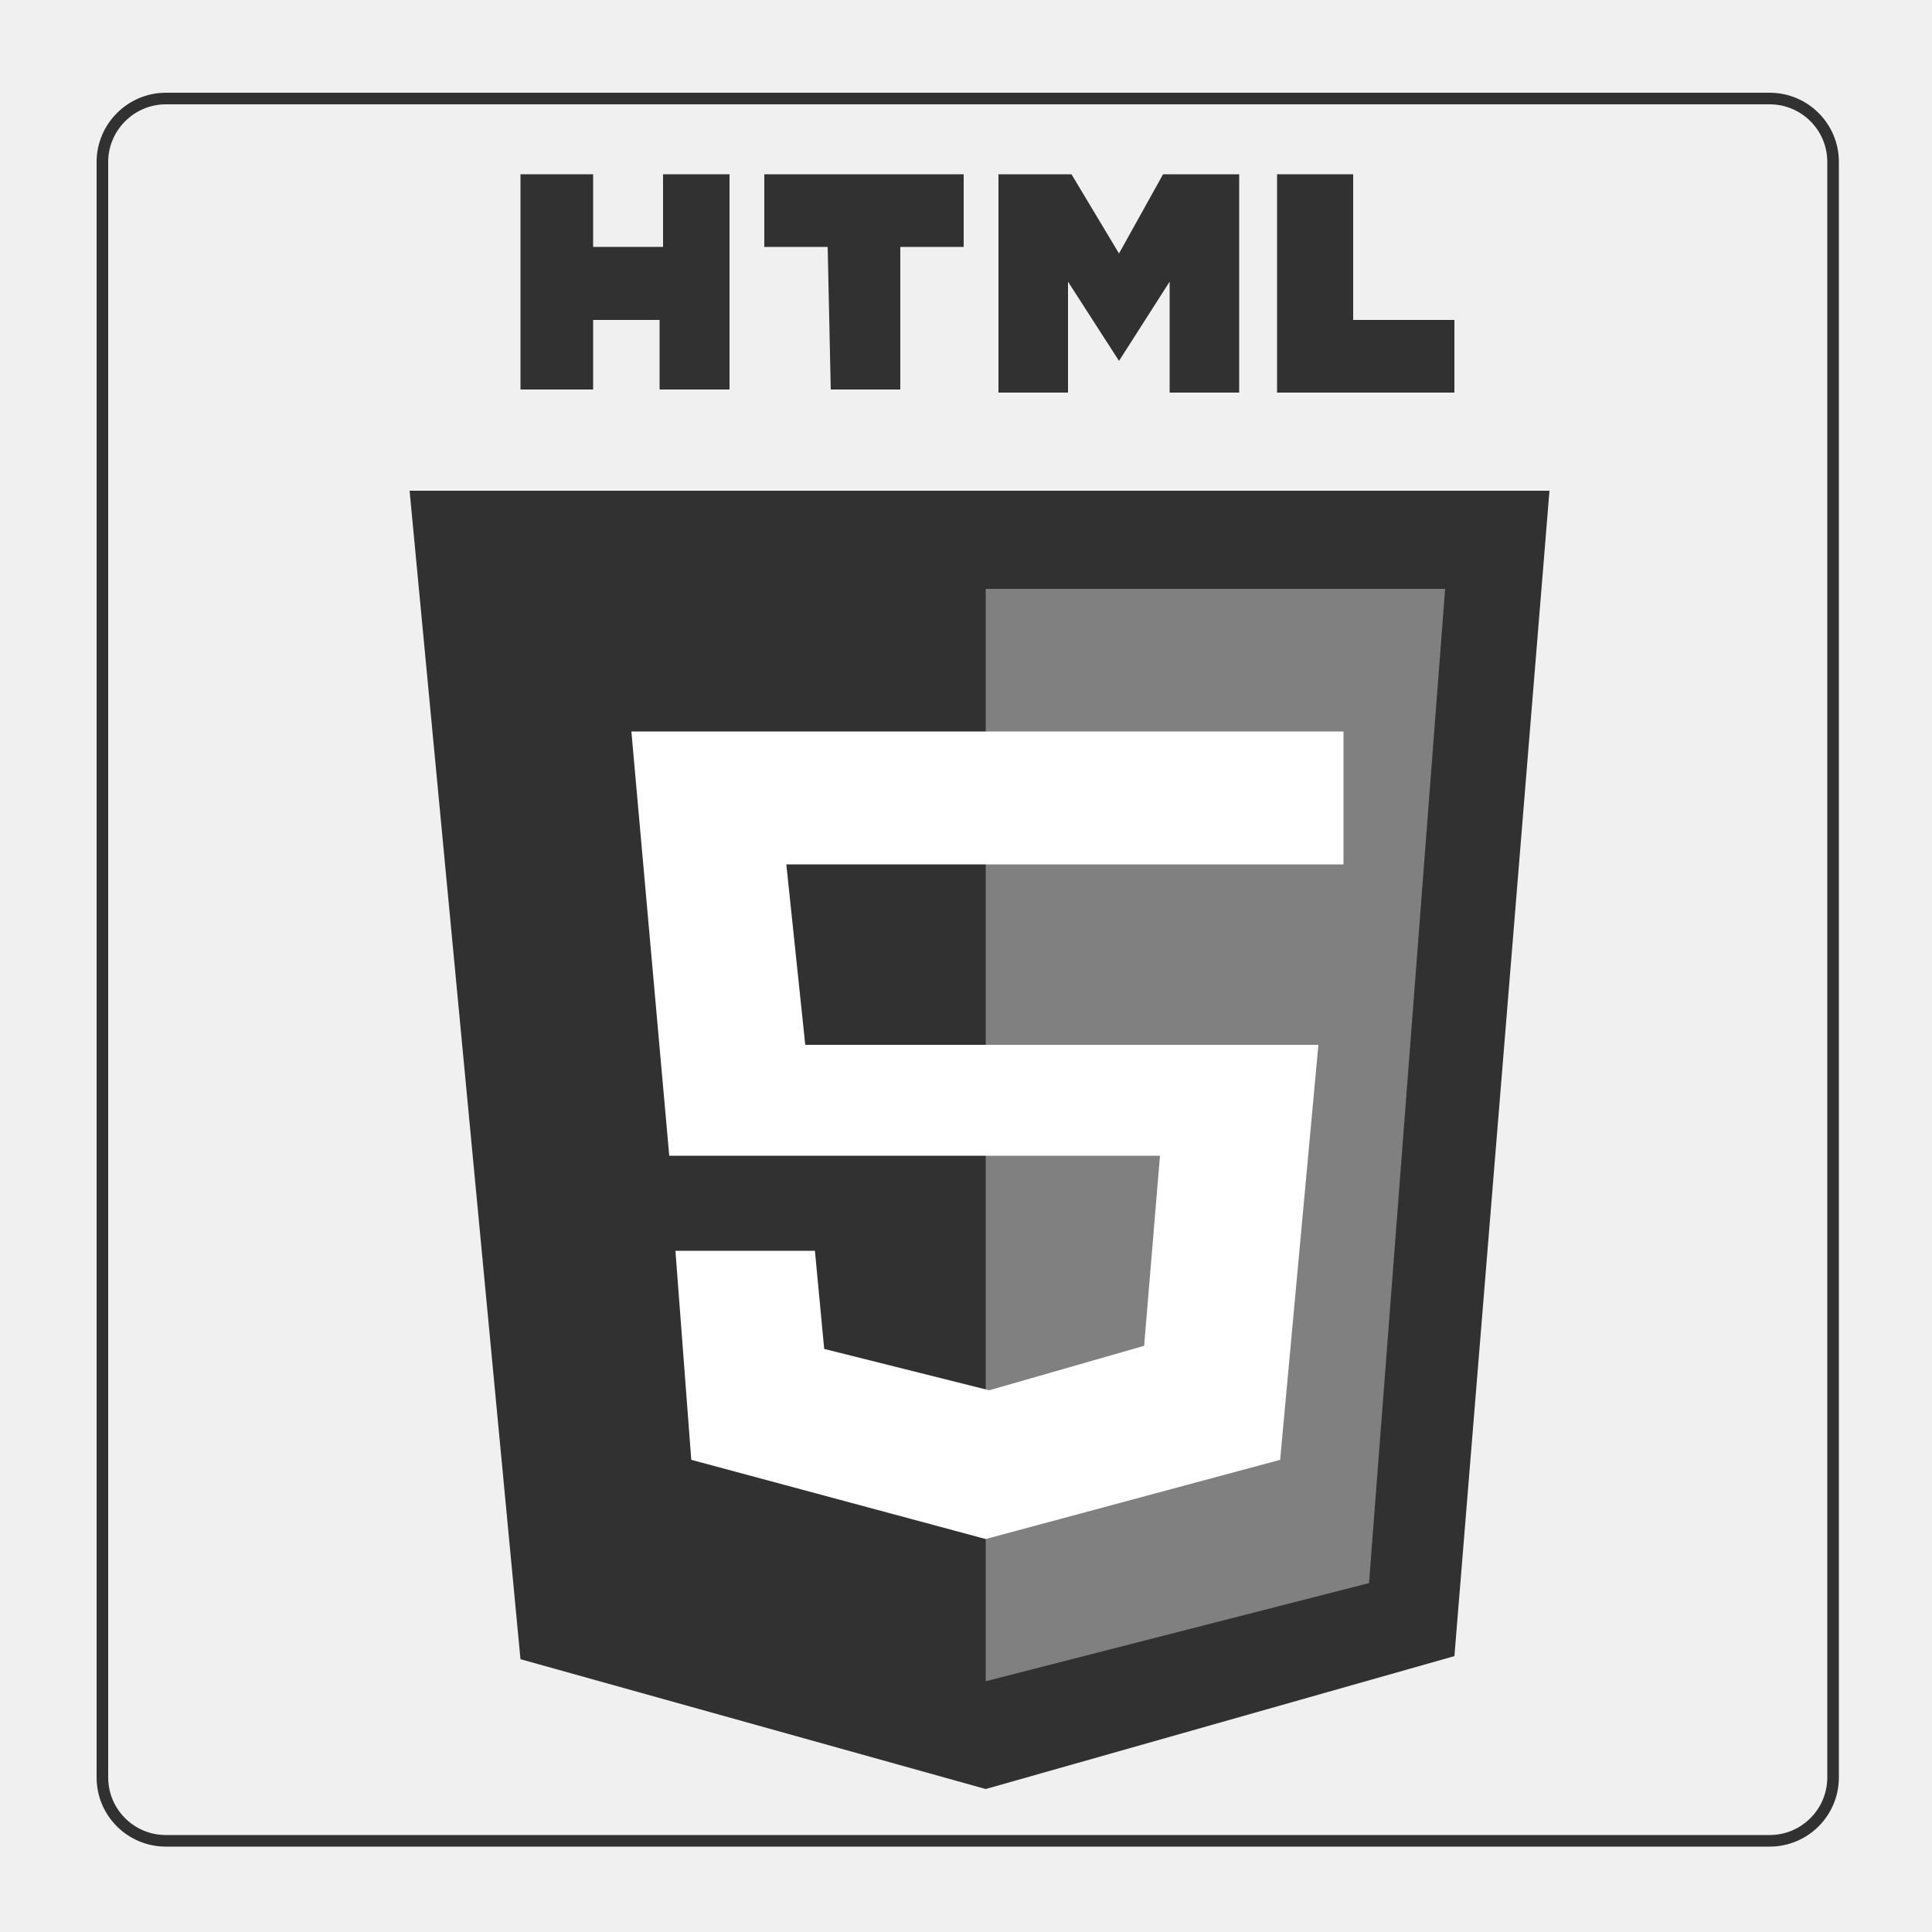
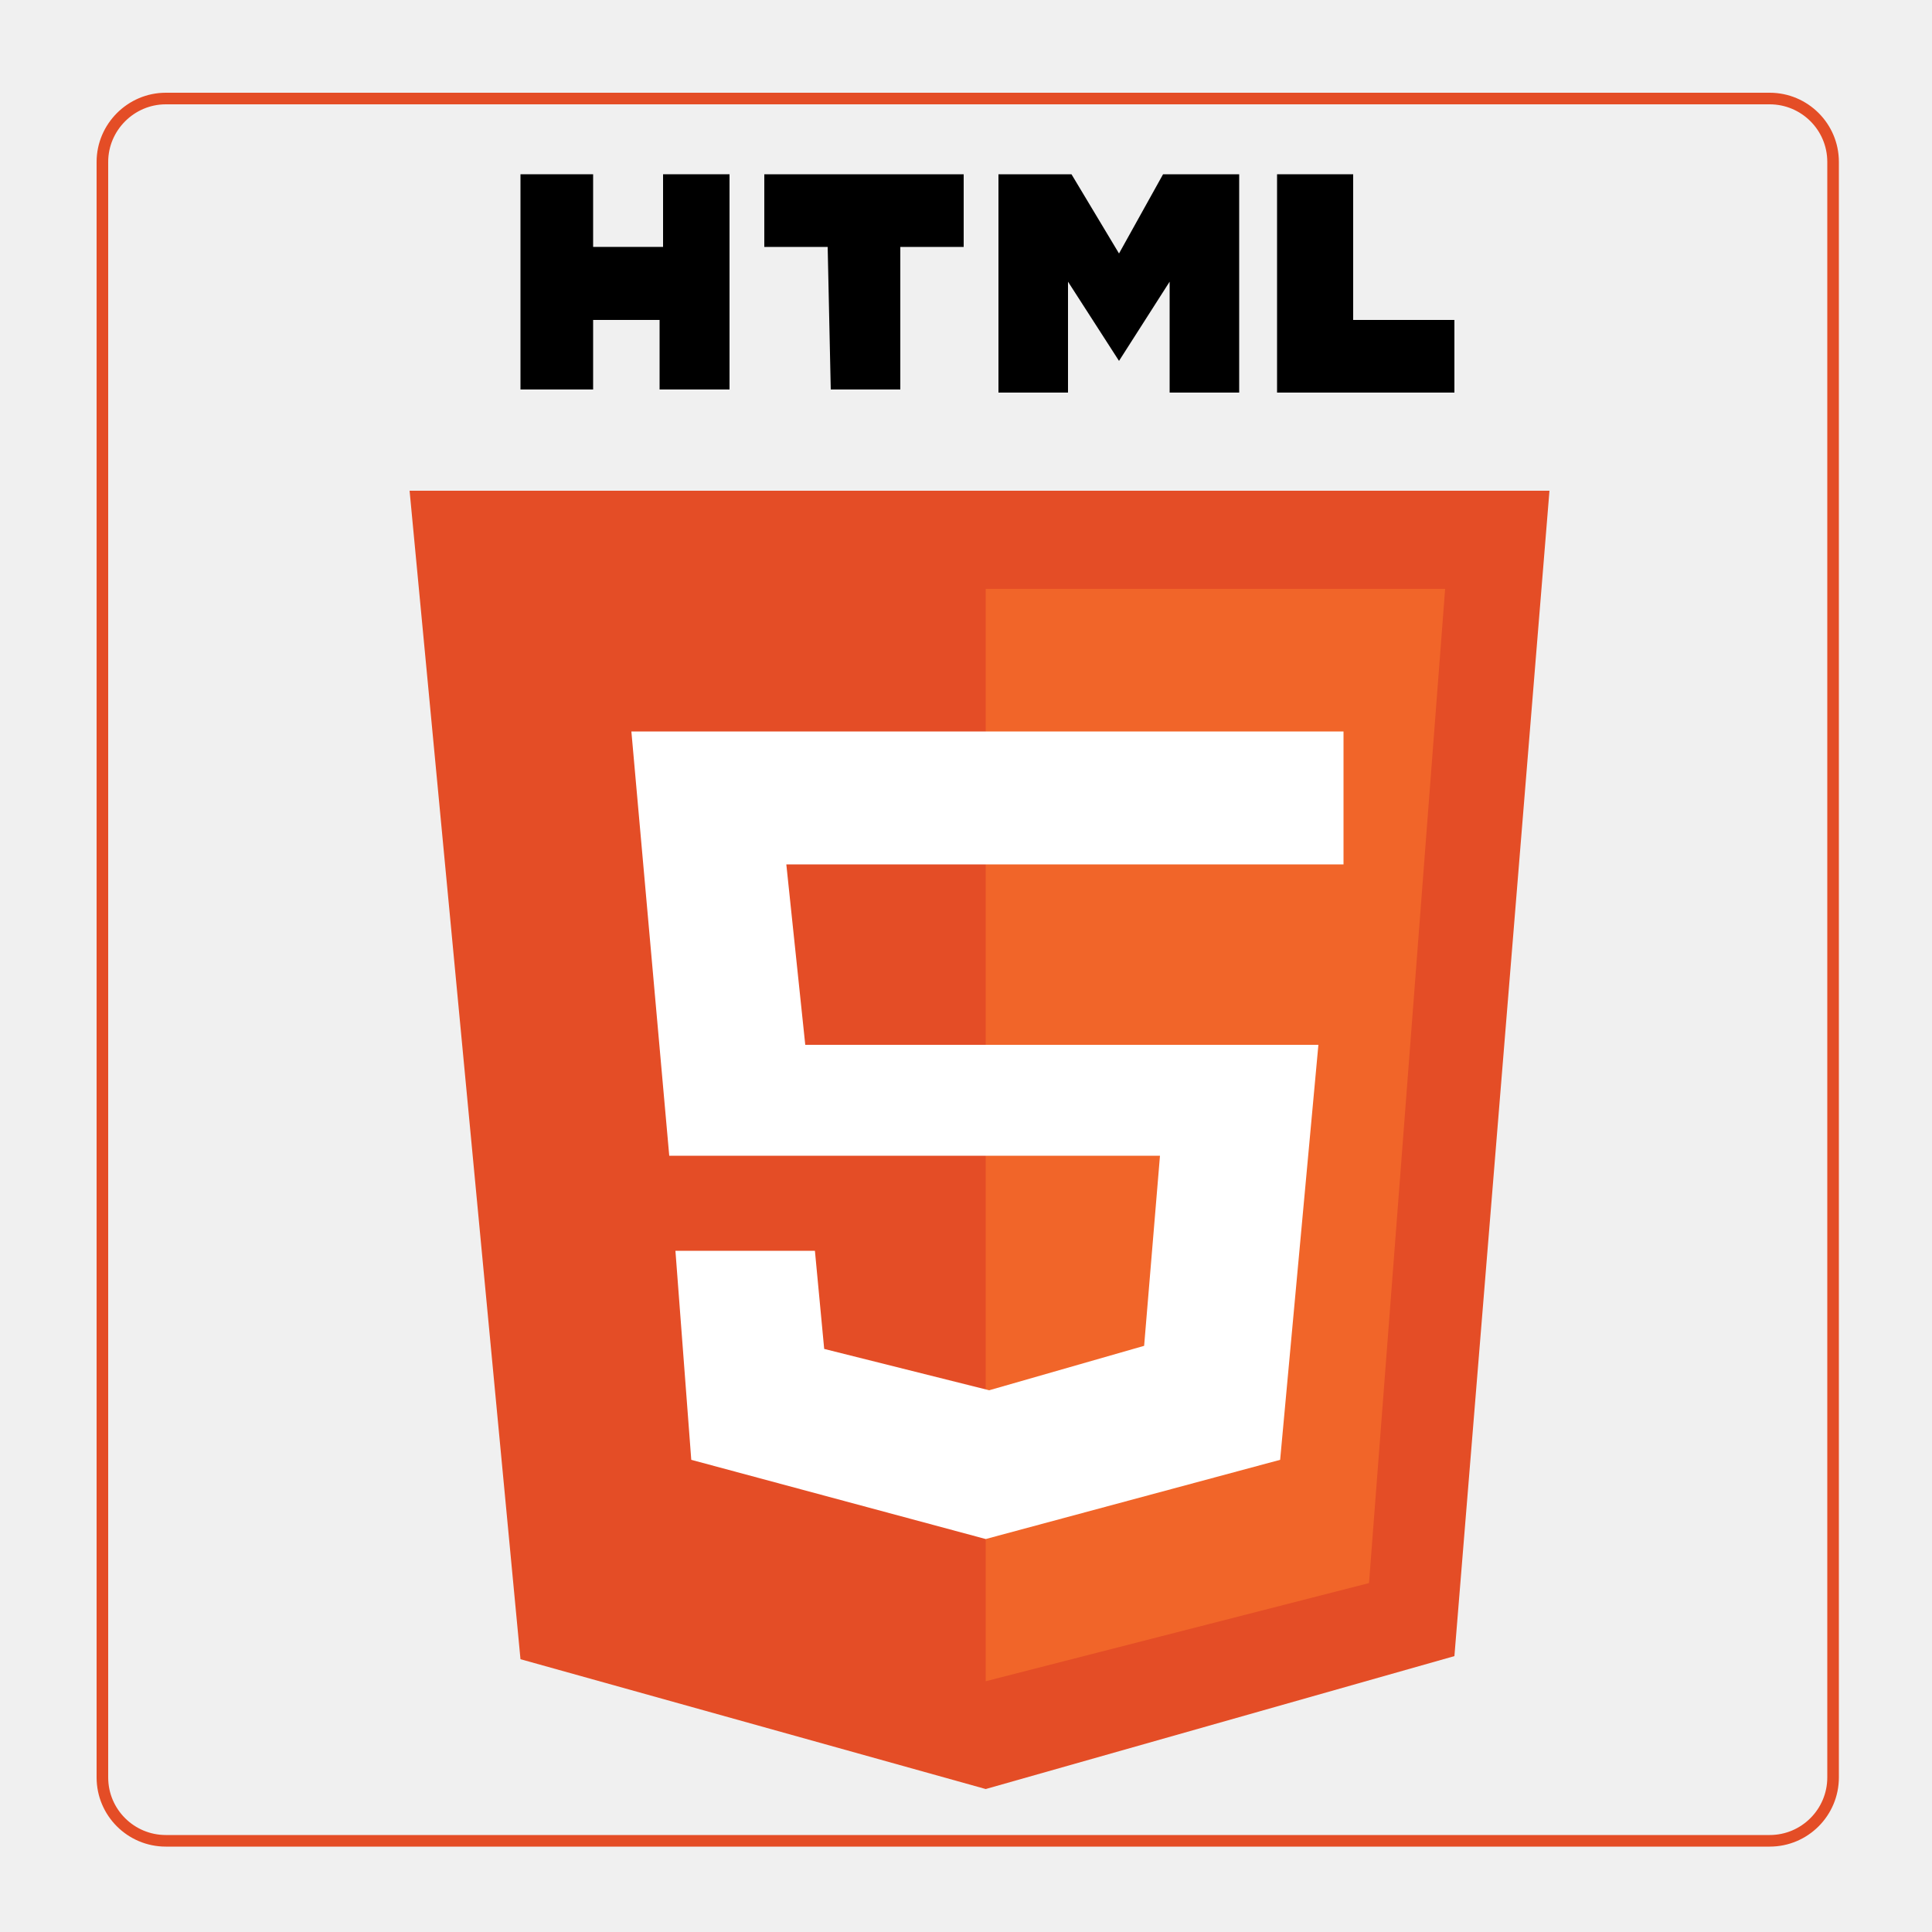
<svg xmlns="http://www.w3.org/2000/svg" version="1.1" x="0px" y="0px" viewBox="0 0 500 500" style="enable-background:new 0 0 500 500;" xml:space="preserve">
  <style type="text/css">
- 	.st0{fill:none;stroke:#313131;stroke-width:3;stroke-miterlimit:10;}
- 	.st1{display:none;}
- 	.st2{display:inline;}
- 	.st3{fill:none;stroke:#E44D26;stroke-width:3;stroke-miterlimit:10;}
- 	.st4{fill:#E44D26;}
- 	.st5{fill:#F16529;}
- 	.st6{fill:#FFFFFF;}
+ 	.st0{display:none;}
+ 	.st1{display:inline;fill:none;stroke:#313131;stroke-width:3;stroke-miterlimit:10;}
+ 	.st2{fill:none;stroke:#E44D26;stroke-width:3;stroke-miterlimit:10;}
+ 	.st3{fill:#E44D26;}
+ 	.st4{fill:#F16529;}
+ 	.st5{fill:#FFFFFF;}
+ 	.st6{display:inline;}
	.st7{fill:#313131;}
	.st8{fill:#808080;}
</style>
-   <g id="Layer_4">
-     <path class="st0" d="M26.5,41.9v418.1c0,9.1,7.4,16.4,16.4,16.4h415.1c9.1,0,16.4-7.4,16.4-16.4V41.9c0-9.1-7.4-16.4-16.4-16.4   H42.9C33.9,25.5,26.5,32.9,26.5,41.9z" />
+   <g id="Layer_4" class="st0">
+     <path class="st1" d="M26.5,41.9v418.1c0,9.1,7.4,16.4,16.4,16.4h415.1c9.1,0,16.4-7.4,16.4-16.4V41.9c0-9.1-7.4-16.4-16.4-16.4   H42.9C33.9,25.5,26.5,32.9,26.5,41.9z" />
  </g>
-   <g id="Layer_1" class="st1">
-     <g class="st2">
-       <path class="st3" d="M26.5,41.9v418.1c0,9.1,7.4,16.4,16.4,16.4h415.1c9.1,0,16.4-7.4,16.4-16.4V41.9c0-9.1-7.4-16.4-16.4-16.4    H42.9C33.9,25.5,26.5,32.9,26.5,41.9z" />
+   <g id="Layer_1">
+     <g>
+       <path class="st2" d="M26.5,41.9v418.1c0,9.1,7.4,16.4,16.4,16.4h415.1c9.1,0,16.4-7.4,16.4-16.4V41.9c0-9.1-7.4-16.4-16.4-16.4    H42.9C33.9,25.5,26.5,32.9,26.5,41.9z" />
    </g>
  </g>
-   <g id="Layer_10" class="st1">
-     <g class="st2">
-       <polygon class="st4" points="106,127 134.7,429.4 255.1,463 376.4,428.6 401,127   " />
-       <polygon class="st5" points="374,152.4 354.3,409.7 255.1,435.1 255.1,152.4   " />
-       <polygon class="st6" points="347.7,189.3 163.4,189.3 173.2,299.1 300.2,299.1 296.1,348.3 256,359.8 213.3,349.1 210.9,323.7     174.8,323.7 178.9,377.8 255.1,398.3 331.3,377.8 341.2,270.4 208.4,270.4 203.5,223.7 347.7,223.7   " />
+   <g id="Layer_10">
+     <g>
+       <polygon class="st3" points="106,127 134.7,429.4 255.1,463 376.4,428.6 401,127   " />
+       <polygon class="st4" points="374,152.4 354.3,409.7 255.1,435.1 255.1,152.4   " />
+       <polygon class="st5" points="347.7,189.3 163.4,189.3 173.2,299.1 300.2,299.1 296.1,348.3 256,359.8 213.3,349.1 210.9,323.7     174.8,323.7 178.9,377.8 255.1,398.3 331.3,377.8 341.2,270.4 208.4,270.4 203.5,223.7 347.7,223.7   " />
      <polygon points="134.7,45.1 134.7,100.8 153.5,100.8 153.5,82.8 170.7,82.8 170.7,100.8 188.8,100.8 188.8,45.1 171.6,45.1     171.6,63.9 153.5,63.9 153.5,45.1   " />
      <polygon points="197.8,45.1 249.4,45.1 249.4,63.9 233,63.9 233,100.8 215,100.8 214.2,63.9 197.8,63.9   " />
      <polygon points="258.4,45.1 258.4,101.6 276.4,101.6 276.4,72.9 289.6,93.4 302.7,72.9 302.7,101.6 320.7,101.6 320.7,45.1     301,45.1 289.6,65.6 277.3,45.1   " />
      <polygon points="330.5,45.1 330.5,101.6 376.4,101.6 376.4,82.8 350.2,82.8 350.2,45.1   " />
    </g>
  </g>
-   <g id="Layer_5">
-     <g>
+   <g id="Layer_5" class="st0">
+     <g class="st6">
      <polygon class="st7" points="106,127 134.7,429.4 255.1,463 376.4,428.6 401,127   " />
      <polygon class="st8" points="374,152.4 354.3,409.7 255.1,435.1 255.1,152.4   " />
-       <polygon class="st6" points="347.7,189.3 163.4,189.3 173.2,299.1 300.2,299.1 296.1,348.3 256,359.8 213.3,349.1 210.9,323.7     174.8,323.7 178.9,377.8 255.1,398.3 331.3,377.8 341.2,270.4 208.4,270.4 203.5,223.7 347.7,223.7   " />
+       <polygon class="st5" points="347.7,189.3 163.4,189.3 173.2,299.1 300.2,299.1 296.1,348.3 256,359.8 213.3,349.1 210.9,323.7     174.8,323.7 178.9,377.8 255.1,398.3 331.3,377.8 341.2,270.4 208.4,270.4 203.5,223.7 347.7,223.7   " />
      <polygon class="st7" points="134.7,45.1 134.7,100.8 153.5,100.8 153.5,82.8 170.7,82.8 170.7,100.8 188.8,100.8 188.8,45.1     171.6,45.1 171.6,63.9 153.5,63.9 153.5,45.1   " />
      <polygon class="st7" points="197.8,45.1 249.4,45.1 249.4,63.9 233,63.9 233,100.8 215,100.8 214.2,63.9 197.8,63.9   " />
      <polygon class="st7" points="258.4,45.1 258.4,101.6 276.4,101.6 276.4,72.9 289.6,93.4 302.7,72.9 302.7,101.6 320.7,101.6     320.7,45.1 301,45.1 289.6,65.6 277.3,45.1   " />
      <polygon class="st7" points="330.5,45.1 330.5,101.6 376.4,101.6 376.4,82.8 350.2,82.8 350.2,45.1   " />
    </g>
  </g>
</svg>
